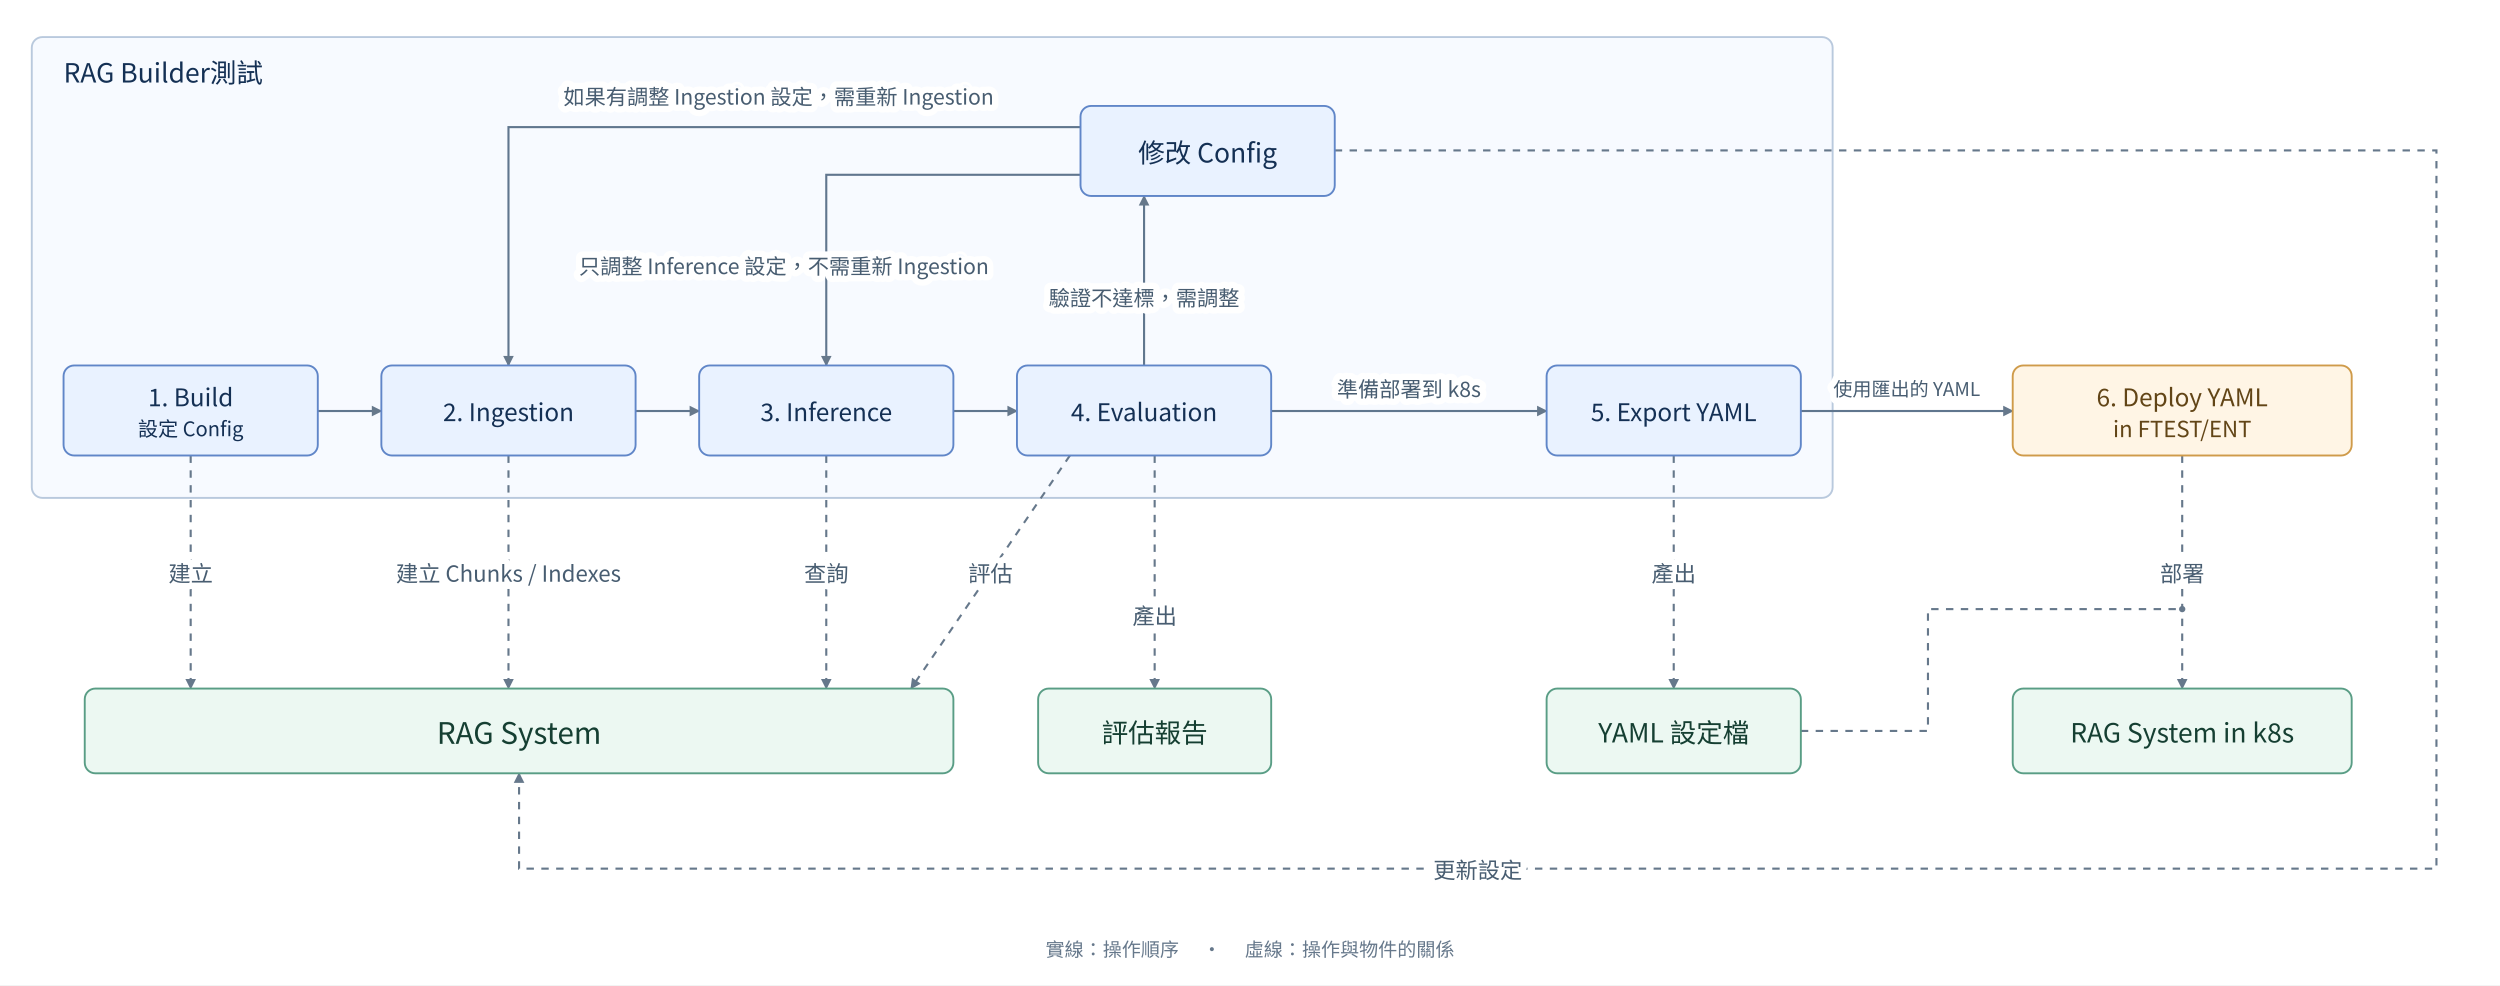
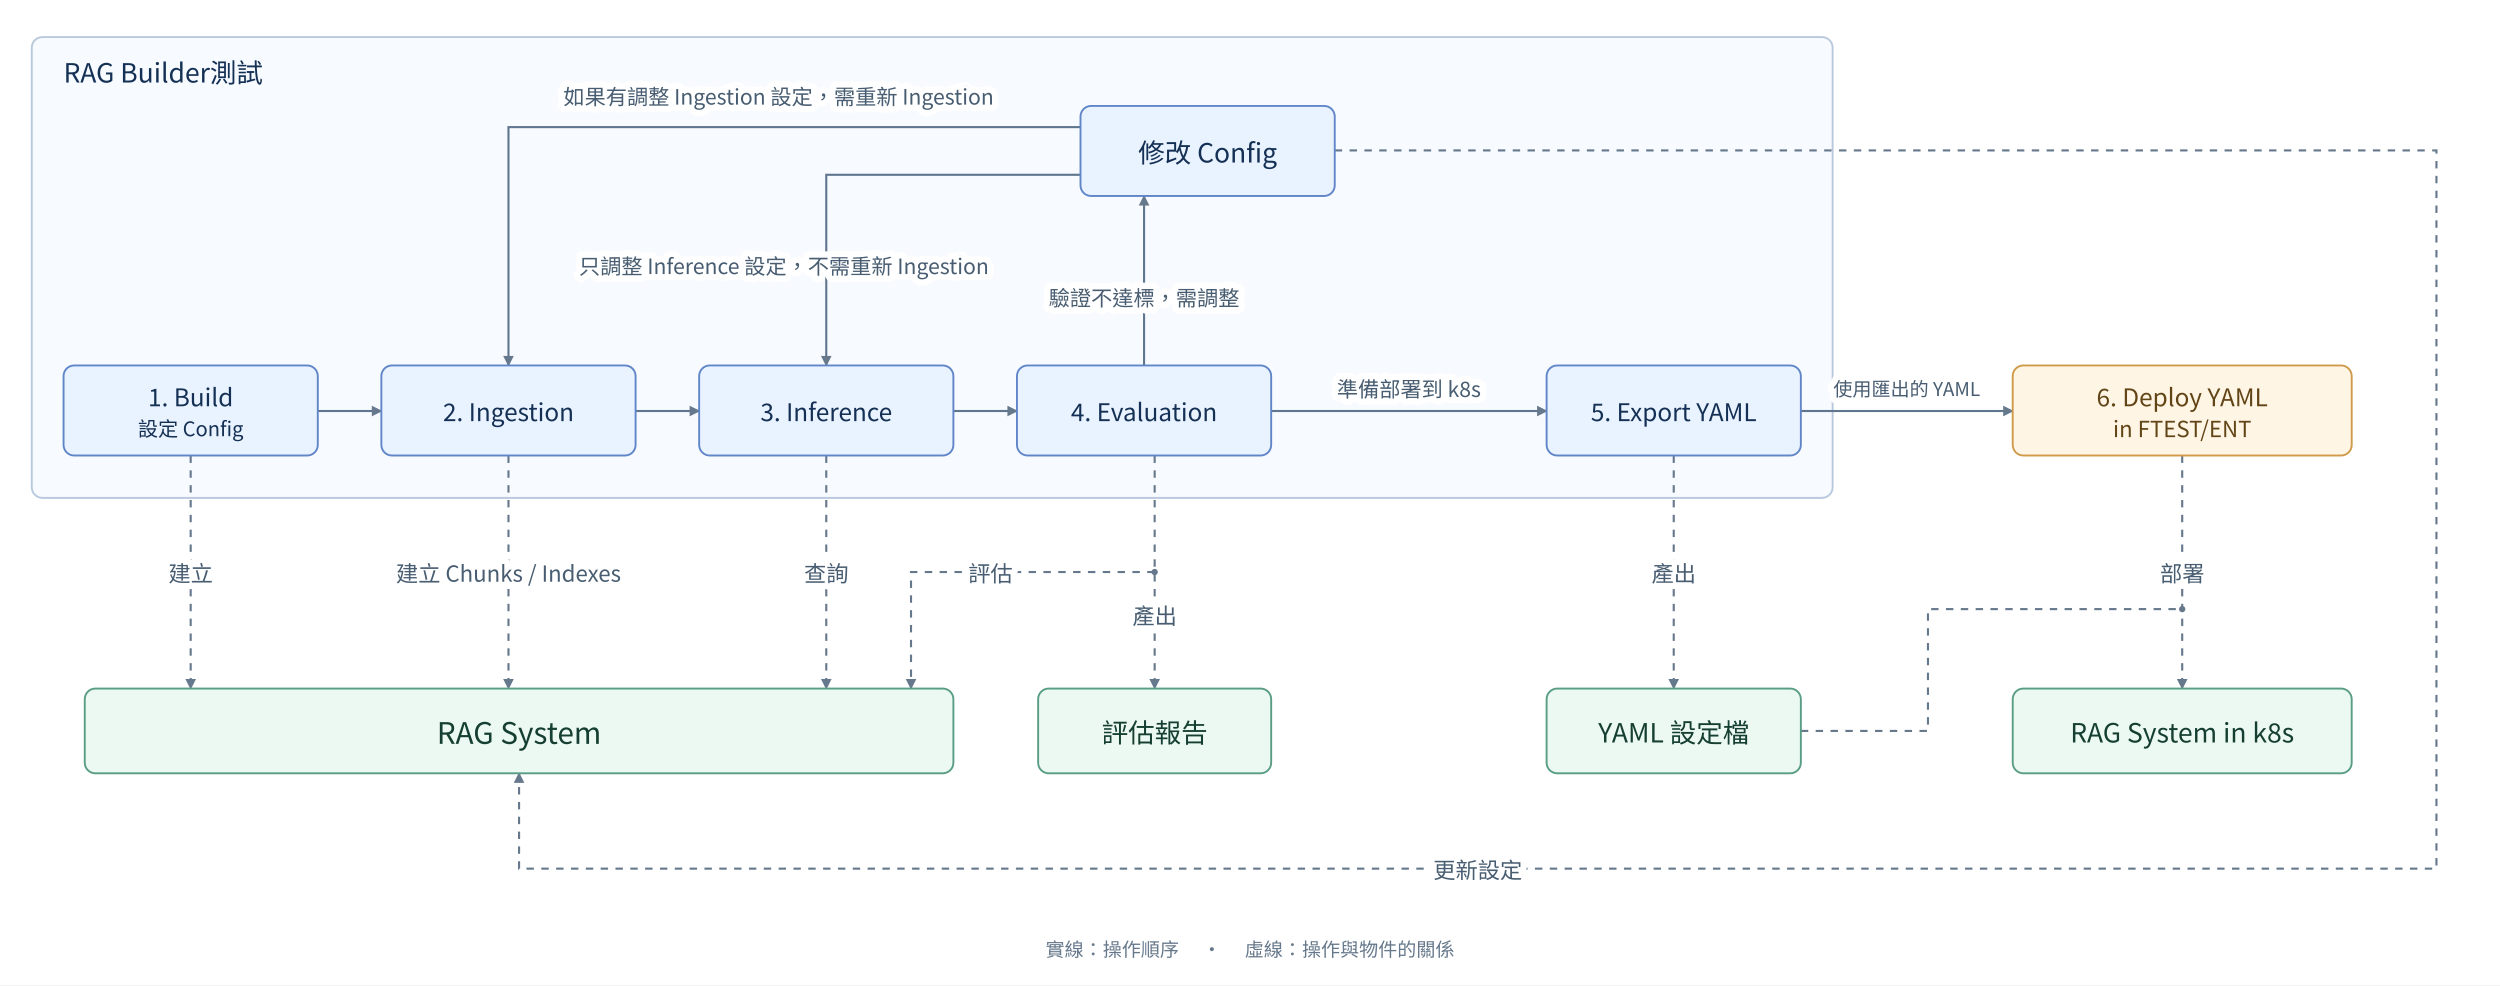
<svg xmlns="http://www.w3.org/2000/svg" width="2360" height="930" viewBox="0 0 2360 930" role="img" aria-labelledby="title desc">
  <defs>
    <marker id="arrow" markerWidth="10" markerHeight="10" refX="9" refY="5" orient="auto" markerUnits="userSpaceOnUse">
      <path d="M0,0 L10,5 L0,10 Z" fill="#66788b" />
    </marker>
  </defs>
  <style>
    text { font-family: 'Noto Sans CJK TC', 'Noto Sans TC', 'Microsoft JhengHei', sans-serif; font-weight: 400; text-anchor: middle; dominant-baseline: central; fill: #143054; }
    .step rect { fill: #e9f2ff; stroke: #6086c8; }
    .object rect { fill: #ecf8f2; stroke: #599d85; }
    .object text { fill: #153f32; }
    .deploy rect { fill: #fff5e5; stroke: #cf9b4a; }
    .deploy text { fill: #624516; }
    .node rect { stroke-width: 1.8; }
    .edge { fill: none; stroke: #60768e; stroke-width: 2; marker-end: url(#arrow); }
    .relation { stroke: #66788b; stroke-dasharray: 7 7; }
    .edge-label { fill: #485d71; stroke: white; stroke-width: 12; stroke-linejoin: round; paint-order: stroke fill; }
  </style>
  <rect width="2360" height="930" fill="white" />
  <g id="BUILDER">
    <rect x="30" y="35" width="1700" height="435" rx="10" fill="#f7faff" stroke="#b9c9dd" stroke-width="1.8" />
    <text x="60" y="67" font-size="25" style="text-anchor:start">RAG Builder測試</text>
  </g>
  <path id="edge-B-I" data-source="B" data-target="I" data-label="" class="edge" d="M300,388 L360,388" />
  <path id="edge-I-Q" data-source="I" data-target="Q" data-label="" class="edge" d="M600,388 L660,388" />
  <path id="edge-Q-E" data-source="Q" data-target="E" data-label="" class="edge" d="M900,388 L960,388" />
  <path id="edge-E-X" data-source="E" data-target="X" data-label="準備部署到 k8s" class="edge" d="M1200,388 L1460,388" />
  <path id="edge-E-C" data-source="E" data-target="C" data-label="驗證不達標，需調整" class="edge" d="M1080,345 L1080,185" />
  <path id="edge-C-I" data-source="C" data-target="I" data-label="如果有調整 Ingestion 設定，需重新 Ingestion" class="edge" d="M1020,120 L480,120 L480,345" />
  <path id="edge-C-Q" data-source="C" data-target="Q" data-label="只調整 Inference 設定，不需重新 Ingestion" class="edge" d="M1020,165 L780,165 L780,345" />
  <path id="edge-X-D" data-source="X" data-target="D" data-label="使用匯出的 YAML" class="edge" d="M1700,388 L1900,388" />
  <path id="edge-D-K" data-source="D" data-target="K" data-label="部署" class="edge relation" d="M2060,430 L2060,650" />
  <path id="edge-B-S" data-source="B" data-target="S" data-label="建立" class="edge relation" d="M180,430 L180,650" />
  <path id="edge-I-S" data-source="I" data-target="S" data-label="建立 Chunks / Indexes" class="edge relation" d="M480,430 L480,650" />
  <path id="edge-Q-S" data-source="Q" data-target="S" data-label="查詢" class="edge relation" d="M780,430 L780,650" />
-   <path id="edge-E-S" data-source="E" data-target="S" data-label="評估" class="edge relation" d="M1010,430 L860,650" />
+   <path id="edge-E-S" data-source="E" data-target="S" data-label="評估" data-branches-from="edge-E-R" class="edge relation" d="M1090,540 L860,540 L860,650" />
+   <circle cx="1090" cy="540" r="3" fill="#66788b" />
  <path id="edge-C-S" data-source="C" data-target="S" data-label="更新設定" class="edge relation" d="M1260,142 L2300,142 L2300,820 L490,820 L490,730" />
  <path id="edge-E-R" data-source="E" data-target="R" data-label="產出" class="edge relation" d="M1090,430 L1090,650" />
  <path id="edge-X-Y" data-source="X" data-target="Y" data-label="產出" class="edge relation" d="M1580,430 L1580,650" />
  <path id="edge-Y-K" data-source="Y" data-target="K" data-label="" data-joins="edge-D-K" class="edge relation" style="marker-end:none" d="M1700,690 L1820,690 L1820,575 L2060,575" />
  <circle cx="2060" cy="575" r="3" fill="#66788b" />
  <g id="B" class="node step" data-label="1. Build（設定 Config）">
    <rect x="60" y="345" width="240" height="85" rx="10" />
    <text x="180.0" y="373.5" font-size="23">1. Build</text>
    <text x="180.0" y="403.5" font-size="19">設定 Config</text>
  </g>
  <g id="I" class="node step" data-label="2. Ingestion">
    <rect x="360" y="345" width="240" height="85" rx="10" />
    <text x="480.0" y="387.5" font-size="23">2. Ingestion</text>
  </g>
  <g id="Q" class="node step" data-label="3. Inference">
    <rect x="660" y="345" width="240" height="85" rx="10" />
    <text x="780.0" y="387.5" font-size="23">3. Inference</text>
  </g>
  <g id="E" class="node step" data-label="4. Evaluation">
    <rect x="960" y="345" width="240" height="85" rx="10" />
    <text x="1080.0" y="387.5" font-size="23">4. Evaluation</text>
  </g>
  <g id="X" class="node step" data-label="5. Export YAML">
    <rect x="1460" y="345" width="240" height="85" rx="10" />
    <text x="1580.0" y="387.5" font-size="23">5. Export YAML</text>
  </g>
  <g id="C" class="node step" data-label="修改 Config">
    <rect x="1020" y="100" width="240" height="85" rx="10" />
    <text x="1140.0" y="142.5" font-size="25">修改 Config</text>
  </g>
  <g id="D" class="node deploy" data-label="6. Deploy YAML in FTEST/ENT">
    <rect x="1900" y="345" width="320" height="85" rx="10" />
    <text x="2060.0" y="373.5" font-size="23">6. Deploy YAML</text>
    <text x="2060.0" y="403.5" font-size="21">in FTEST/ENT</text>
  </g>
  <g id="S" class="node object" data-label="RAG System">
    <rect x="80" y="650" width="820" height="80" rx="10" />
    <text x="490.0" y="690.0" font-size="28">RAG System</text>
  </g>
  <g id="R" class="node object" data-label="評估報告">
    <rect x="980" y="650" width="220" height="80" rx="10" />
    <text x="1090.0" y="690.0" font-size="25">評估報告</text>
  </g>
  <g id="Y" class="node object" data-label="YAML 設定檔">
    <rect x="1460" y="650" width="240" height="80" rx="10" />
    <text x="1580.0" y="690.0" font-size="25">YAML 設定檔</text>
  </g>
  <g id="K" class="node object" data-label="RAG System in k8s">
    <rect x="1900" y="650" width="320" height="80" rx="10" />
    <text x="2060.0" y="690.0" font-size="25">RAG System in k8s</text>
  </g>
  <text class="edge-label" x="1330" y="366" font-size="20">準備部署到 k8s</text>
  <text class="edge-label" x="1080" y="280" font-size="20">驗證不達標，需調整</text>
  <text class="edge-label" x="735" y="90" font-size="20">如果有調整 Ingestion 設定，需重新 Ingestion</text>
  <text class="edge-label" x="740" y="250" font-size="20">只調整 Inference 設定，不需重新 Ingestion</text>
  <text class="edge-label" x="1800" y="366" font-size="18">使用匯出的 YAML</text>
  <text class="edge-label" x="2060" y="540" font-size="21">部署</text>
  <text class="edge-label" x="180" y="540" font-size="21">建立</text>
  <text class="edge-label" x="480" y="540" font-size="21">建立 Chunks / Indexes</text>
  <text class="edge-label" x="780" y="540" font-size="21">查詢</text>
  <text class="edge-label" x="935" y="540" font-size="21">評估</text>
  <text class="edge-label" x="1395" y="820" font-size="21">更新設定</text>
  <text class="edge-label" x="1090" y="580" font-size="21">產出</text>
  <text class="edge-label" x="1580" y="540" font-size="21">產出</text>
  <text x="1180" y="895" font-size="18" style="fill:#66788b">實線：操作順序　 ·　 虛線：操作與物件的關係</text>
</svg>
